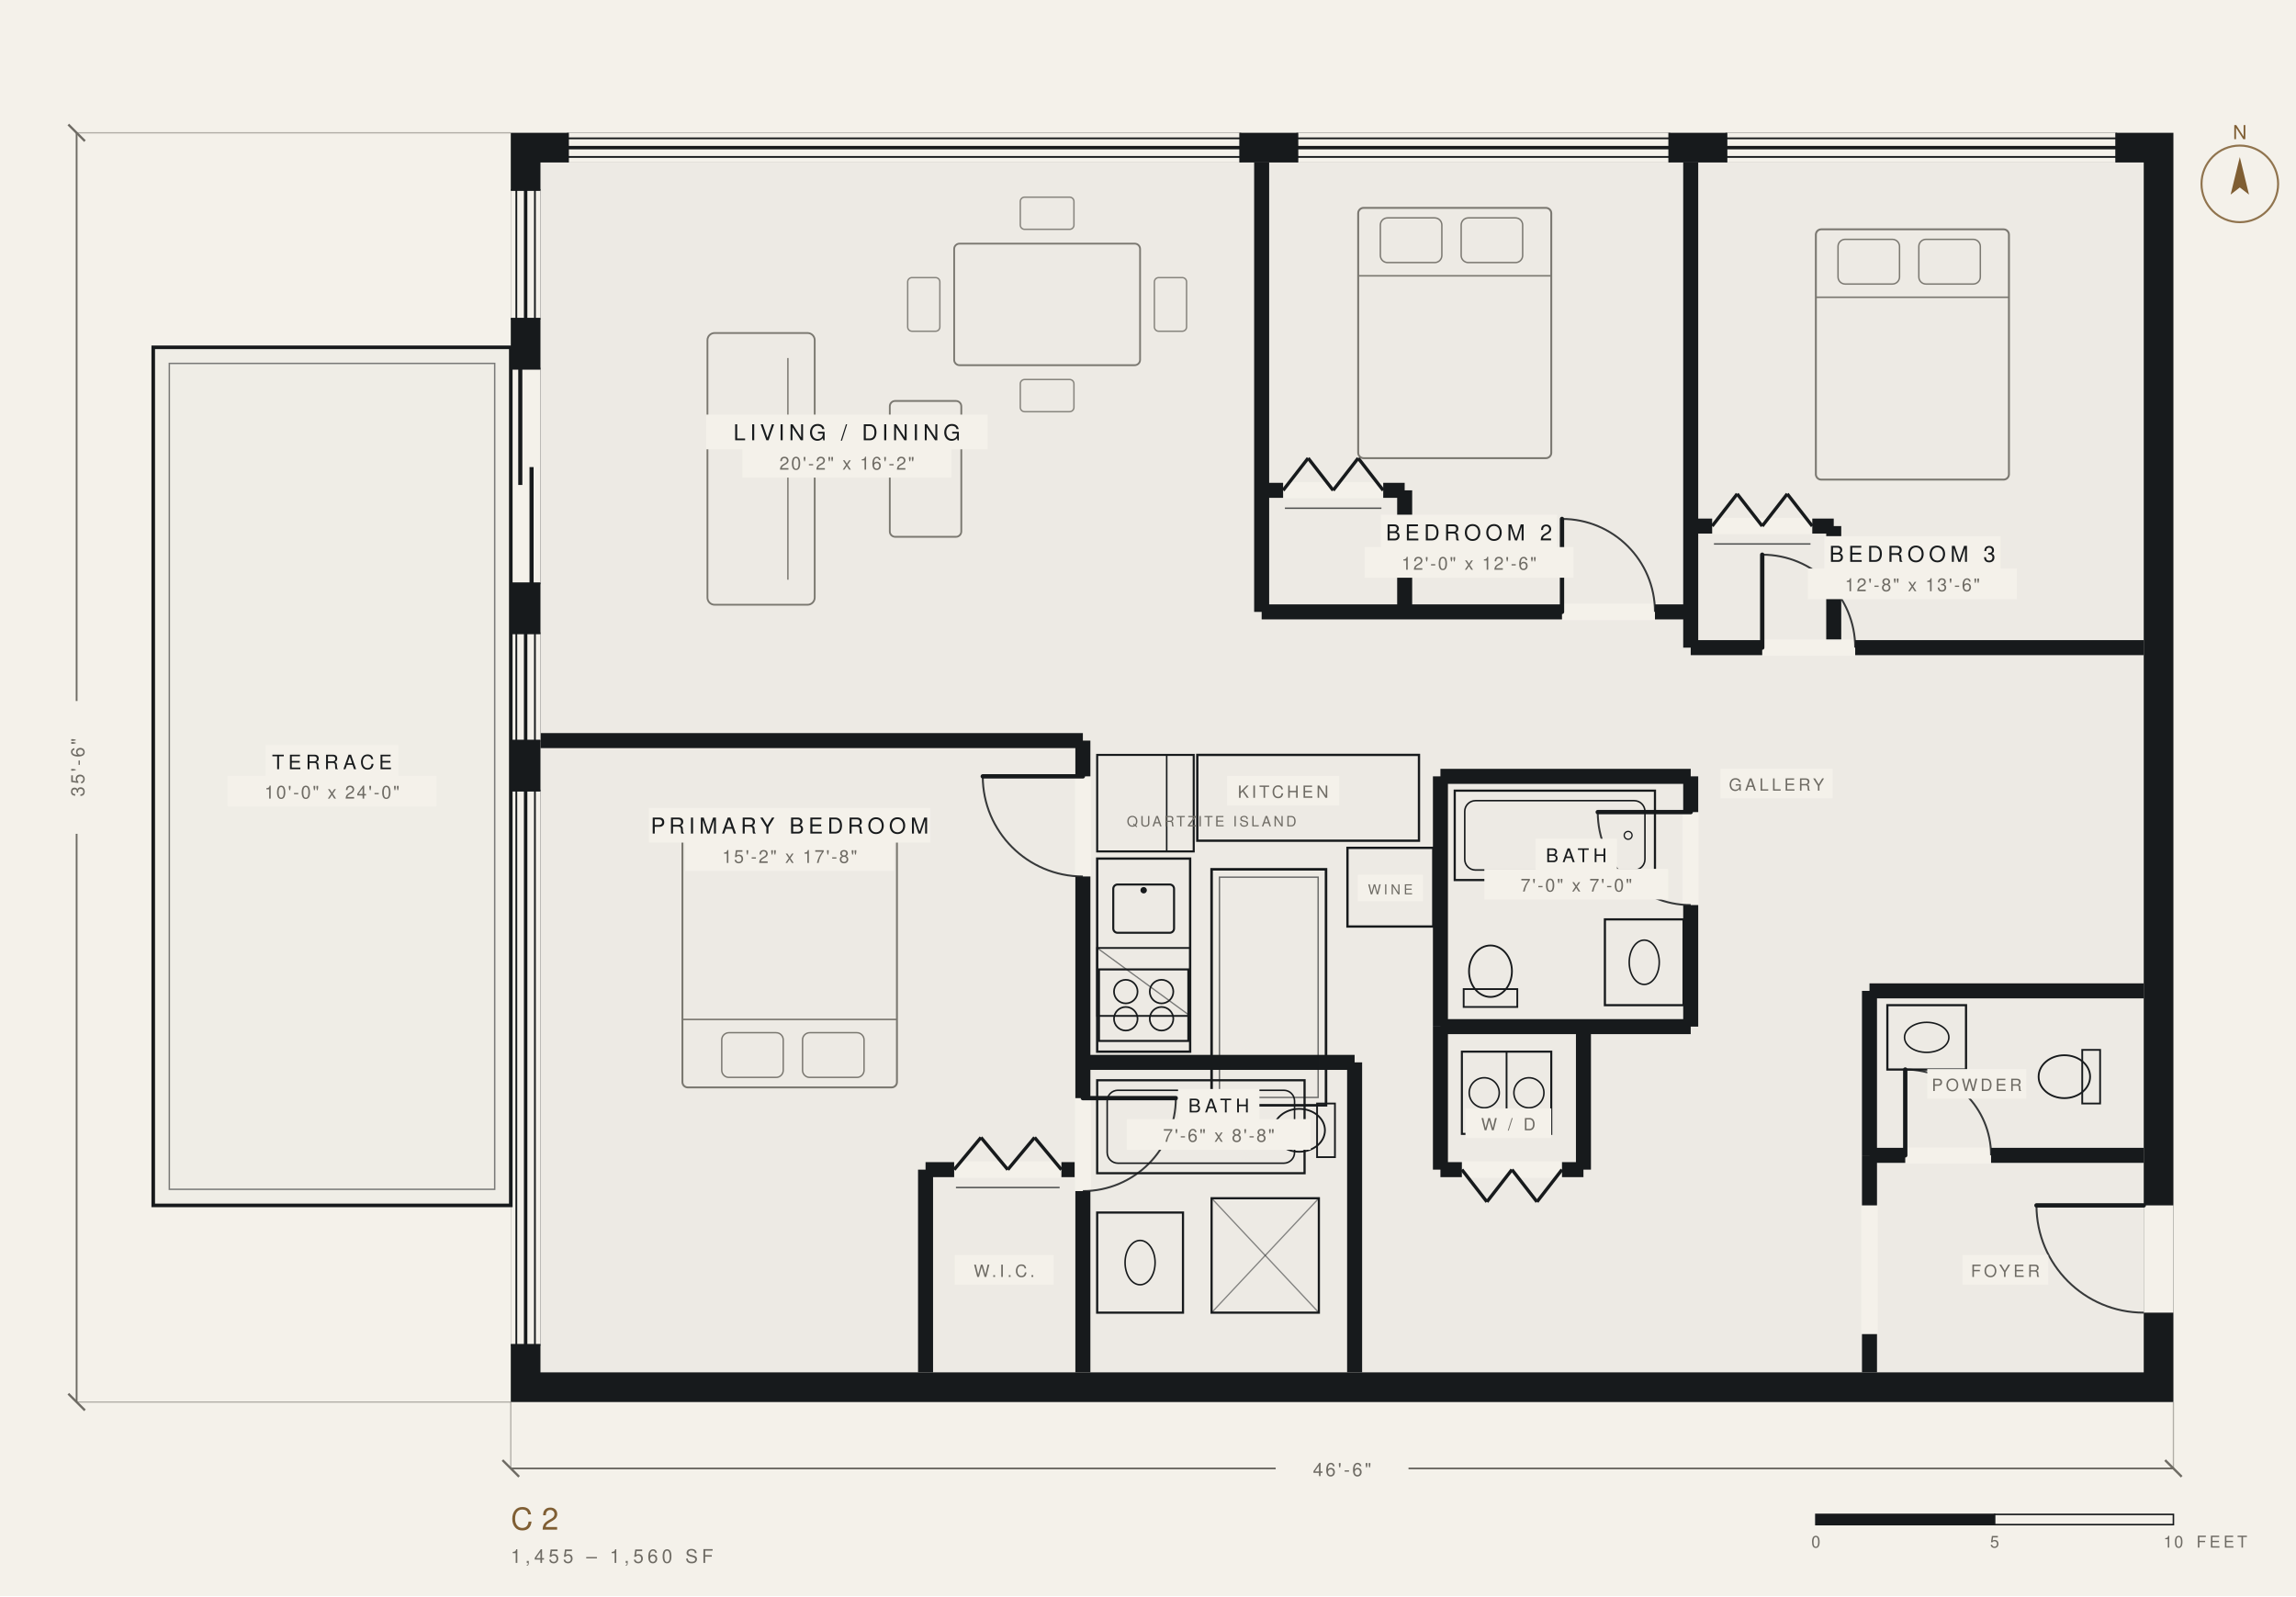
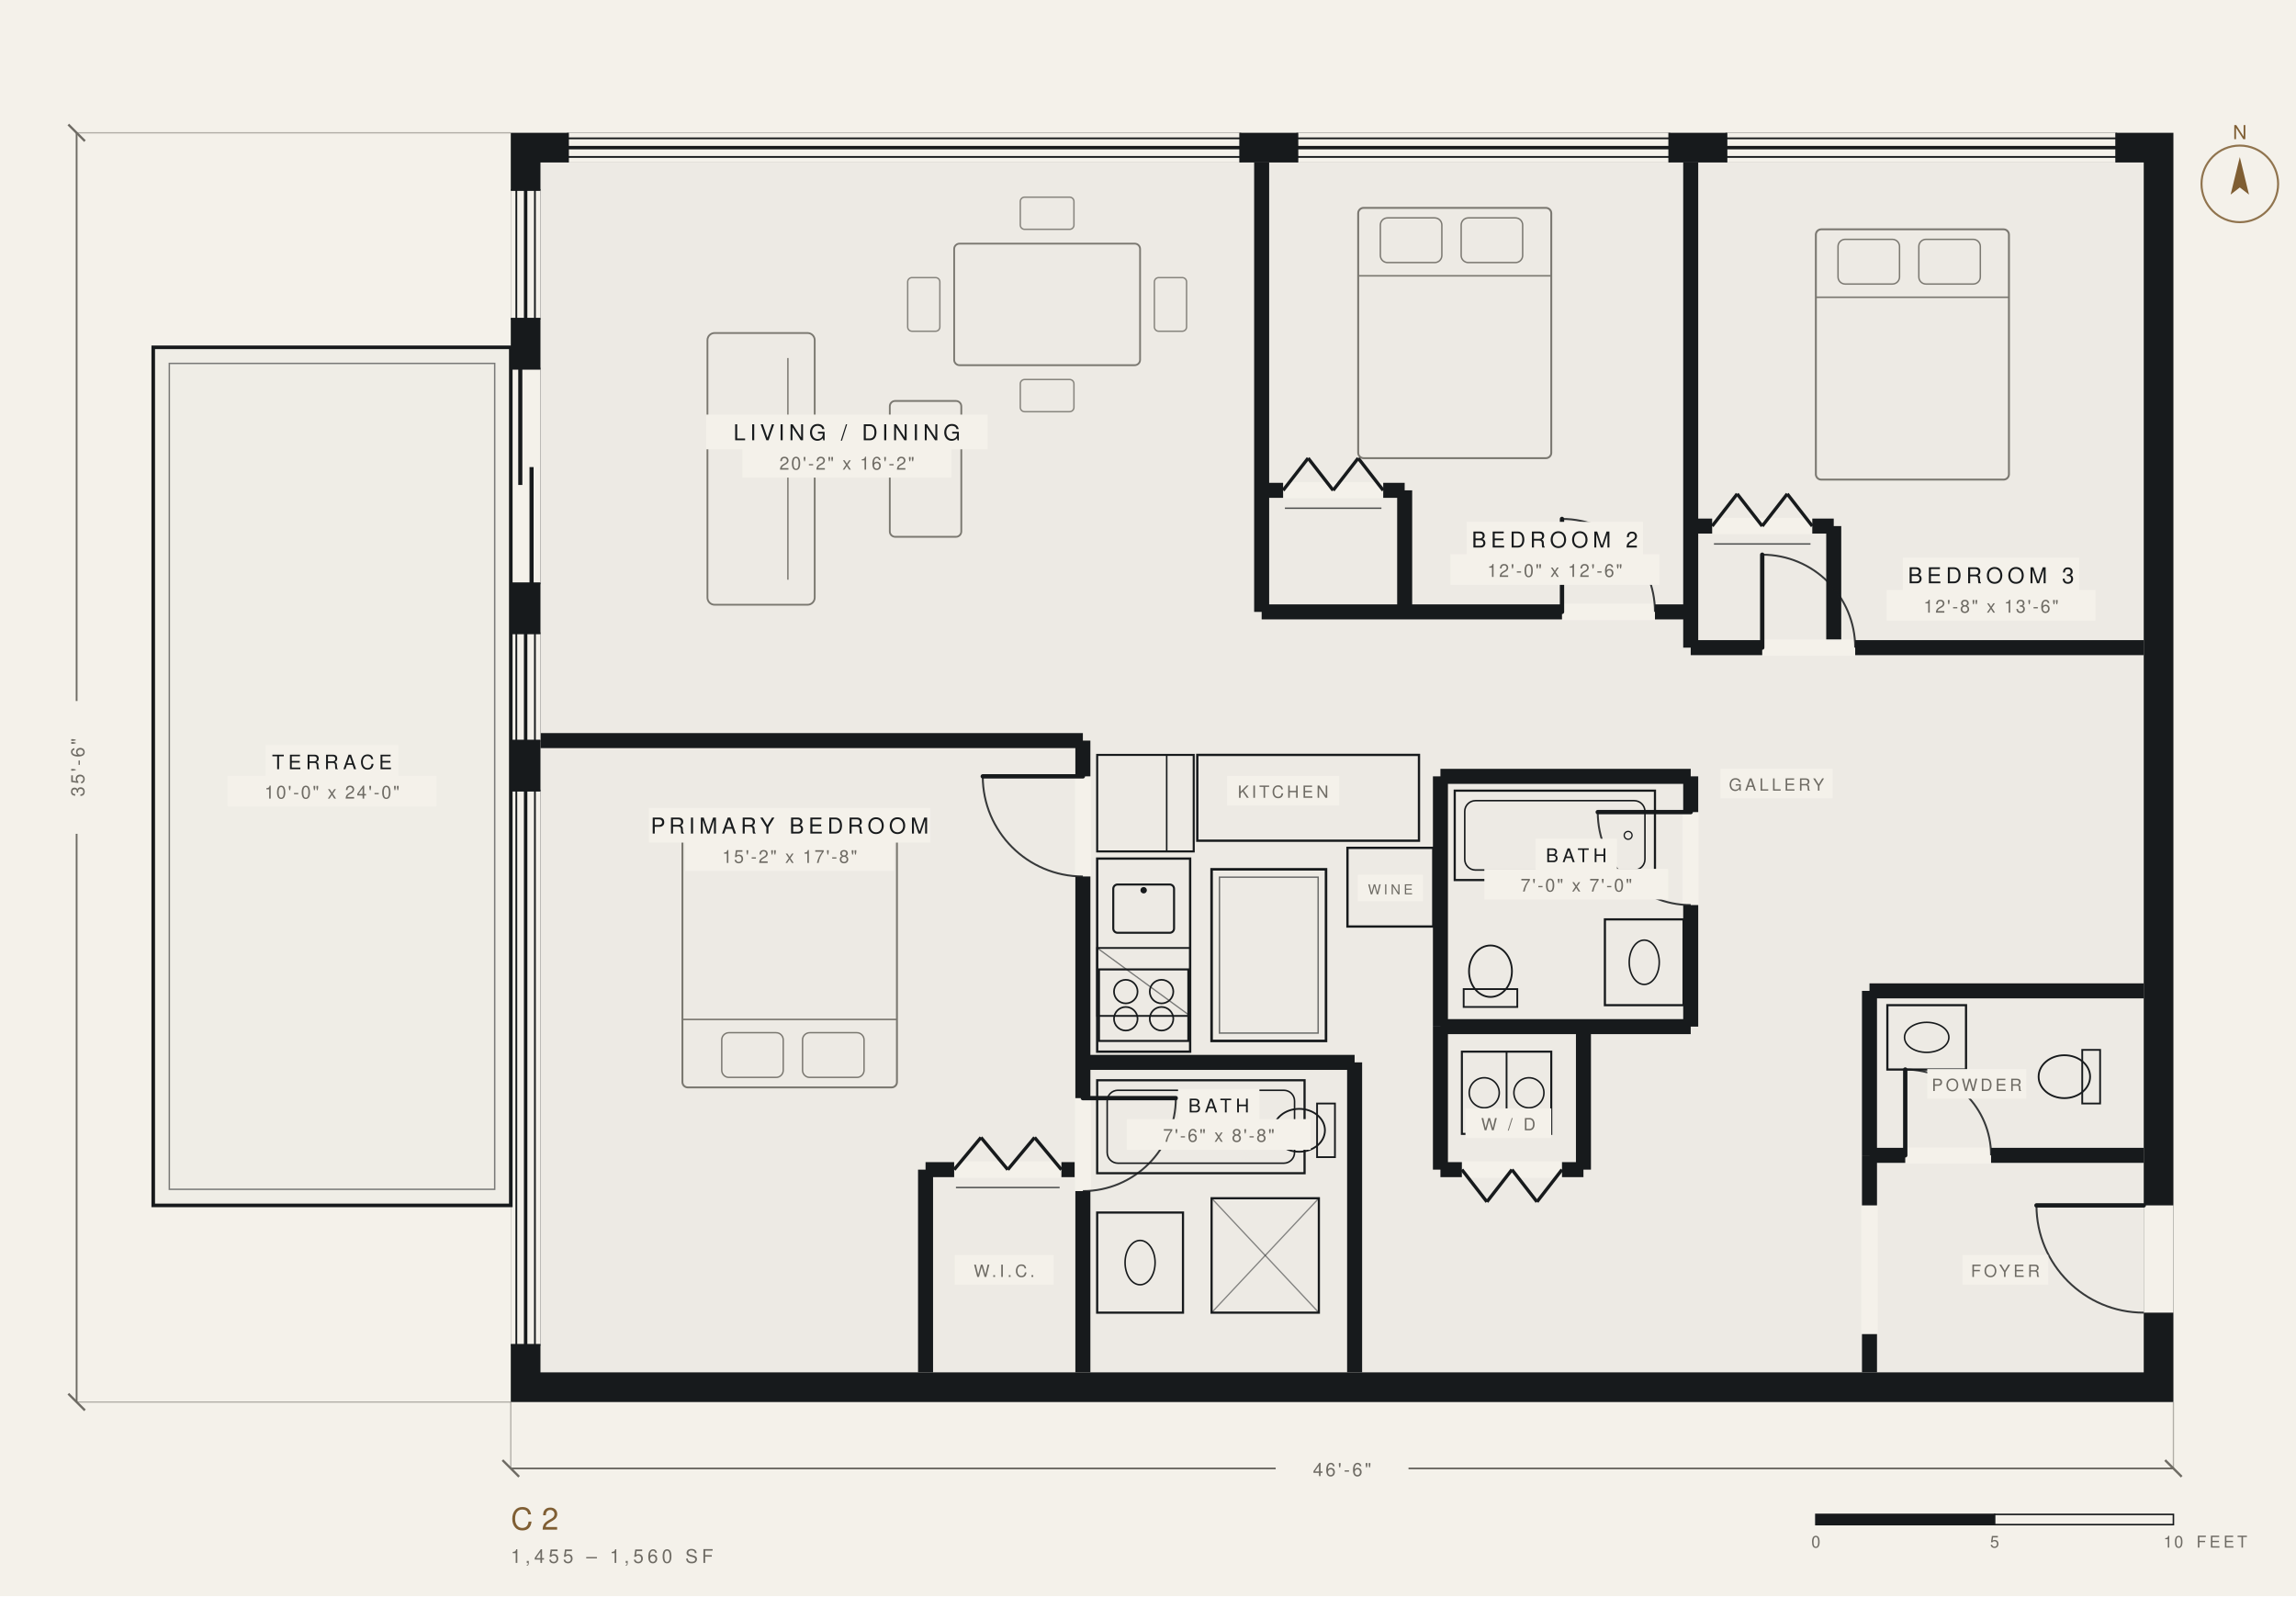
<svg xmlns="http://www.w3.org/2000/svg" viewBox="0 0 899.0 625.0" width="899.0" height="625.0" role="img" aria-label="C2 floor plan, Three Bedroom, West Collection">
  <rect width="899.0" height="625.0" fill="#F4F1EA" />
  <g shape-rendering="geometricPrecision">
    <rect x="211.62" y="63.62" width="627.76" height="473.76" fill="#171A1C" opacity="0.035" />
    <rect x="60.0" y="136.0" width="140.0" height="336.0" fill="#171A1C" opacity="0.02" />
    <path d="M 200.0 52.0 H 851.0 V 549.0 H 200.0 Z M 211.62 63.62 H 839.38 V 537.38 H 211.62 Z" fill="#171A1C" fill-rule="evenodd" />
    <rect x="211.62" y="287.06" width="212.38" height="5.88" fill="#171A1C" />
    <rect x="421.06" y="290.0" width="5.88" height="247.38" fill="#171A1C" />
    <rect x="359.46" y="458.0" width="5.88" height="79.38" fill="#171A1C" />
    <rect x="362.4" y="455.06" width="61.6" height="5.88" fill="#171A1C" />
    <rect x="424.0" y="413.06" width="106.4" height="5.88" fill="#171A1C" />
    <rect x="527.46" y="416.0" width="5.88" height="121.38" fill="#171A1C" />
    <rect x="491.06" y="63.62" width="5.88" height="175.98" fill="#171A1C" />
    <rect x="494.0" y="236.66" width="168.0" height="5.88" fill="#171A1C" />
    <rect x="659.06" y="63.62" width="5.88" height="189.98" fill="#171A1C" />
    <rect x="547.06" y="192.0" width="5.88" height="47.6" fill="#171A1C" />
    <rect x="494.0" y="189.06" width="56.0" height="5.88" fill="#171A1C" />
    <rect x="662.0" y="250.66" width="177.38" height="5.88" fill="#171A1C" />
    <rect x="715.06" y="206.0" width="5.88" height="47.6" fill="#171A1C" />
    <rect x="662.0" y="203.06" width="56.0" height="5.88" fill="#171A1C" />
    <rect x="564.0" y="301.06" width="98.0" height="5.88" fill="#171A1C" />
    <rect x="561.06" y="304.0" width="5.88" height="98.0" fill="#171A1C" />
    <rect x="564.0" y="399.06" width="98.0" height="5.88" fill="#171A1C" />
    <rect x="659.06" y="304.0" width="5.88" height="98.0" fill="#171A1C" />
    <rect x="617.06" y="402.0" width="5.88" height="56.0" fill="#171A1C" />
    <rect x="564.0" y="455.06" width="56.0" height="5.88" fill="#171A1C" />
    <rect x="561.06" y="402.0" width="5.88" height="56.0" fill="#171A1C" />
    <rect x="732.0" y="385.06" width="107.38" height="5.88" fill="#171A1C" />
    <rect x="729.06" y="388.0" width="5.88" height="64.4" fill="#171A1C" />
    <rect x="732.0" y="449.46" width="107.38" height="5.88" fill="#171A1C" />
    <rect x="729.06" y="452.4" width="5.88" height="84.98" fill="#171A1C" />
    <rect x="222.4" y="52.0" width="263.2" height="11.62" fill="#F4F1EA" />
    <rect x="508.0" y="52.0" width="145.6" height="11.62" fill="#F4F1EA" />
    <rect x="676.0" y="52.0" width="152.6" height="11.62" fill="#F4F1EA" />
    <rect x="200.0" y="74.4" width="11.62" height="50.4" fill="#F4F1EA" />
    <rect x="200.0" y="144.4" width="11.62" height="84.0" fill="#F4F1EA" />
    <rect x="200.0" y="248.0" width="11.62" height="42.0" fill="#F4F1EA" />
    <rect x="200.0" y="309.6" width="11.62" height="217.0" fill="#F4F1EA" />
    <rect x="839.38" y="472.0" width="11.62" height="42.0" fill="#F4F1EA" />
    <rect x="420.78" y="304.0" width="6.44" height="39.2" fill="#F4F1EA" />
    <rect x="373.6" y="454.78" width="42.0" height="6.44" fill="#F4F1EA" />
    <rect x="420.78" y="430.0" width="6.44" height="36.4" fill="#F4F1EA" />
    <rect x="611.6" y="236.38" width="36.4" height="6.44" fill="#F4F1EA" />
    <rect x="502.4" y="188.78" width="39.2" height="6.44" fill="#F4F1EA" />
    <rect x="690.0" y="250.38" width="36.4" height="6.44" fill="#F4F1EA" />
    <rect x="670.4" y="202.78" width="39.2" height="6.44" fill="#F4F1EA" />
    <rect x="658.78" y="318.0" width="6.44" height="36.4" fill="#F4F1EA" />
    <rect x="572.4" y="454.78" width="39.2" height="6.44" fill="#F4F1EA" />
    <rect x="746.0" y="449.18" width="33.6" height="6.44" fill="#F4F1EA" />
    <rect x="728.78" y="472.0" width="6.44" height="50.4" fill="#F4F1EA" />
    <line x1="222.4" y1="54.17" x2="485.6" y2="54.17" stroke="#171A1C" stroke-width="0.7" />
    <line x1="222.4" y1="57.81" x2="485.6" y2="57.81" stroke="#171A1C" stroke-width="1.35" />
    <line x1="222.4" y1="61.45" x2="485.6" y2="61.45" stroke="#171A1C" stroke-width="0.7" />
    <line x1="222.4" y1="52.0" x2="222.4" y2="63.62" stroke="#171A1C" stroke-width="0.7" />
    <line x1="485.6" y1="52.0" x2="485.6" y2="63.62" stroke="#171A1C" stroke-width="0.7" />
    <line x1="508.0" y1="54.17" x2="653.6" y2="54.17" stroke="#171A1C" stroke-width="0.7" />
    <line x1="508.0" y1="57.81" x2="653.6" y2="57.81" stroke="#171A1C" stroke-width="1.35" />
    <line x1="508.0" y1="61.45" x2="653.6" y2="61.45" stroke="#171A1C" stroke-width="0.7" />
    <line x1="508.0" y1="52.0" x2="508.0" y2="63.62" stroke="#171A1C" stroke-width="0.7" />
    <line x1="653.6" y1="52.0" x2="653.6" y2="63.62" stroke="#171A1C" stroke-width="0.7" />
    <line x1="676.0" y1="54.17" x2="828.6" y2="54.17" stroke="#171A1C" stroke-width="0.7" />
    <line x1="676.0" y1="57.81" x2="828.6" y2="57.81" stroke="#171A1C" stroke-width="1.35" />
    <line x1="676.0" y1="61.45" x2="828.6" y2="61.45" stroke="#171A1C" stroke-width="0.7" />
    <line x1="676.0" y1="52.0" x2="676.0" y2="63.62" stroke="#171A1C" stroke-width="0.7" />
    <line x1="828.6" y1="52.0" x2="828.6" y2="63.62" stroke="#171A1C" stroke-width="0.7" />
    <line x1="202.17" y1="74.4" x2="202.17" y2="124.8" stroke="#171A1C" stroke-width="0.7" />
    <line x1="205.81" y1="74.4" x2="205.81" y2="124.8" stroke="#171A1C" stroke-width="1.35" />
    <line x1="209.45" y1="74.4" x2="209.45" y2="124.8" stroke="#171A1C" stroke-width="0.7" />
    <line x1="200.0" y1="74.4" x2="211.62" y2="74.4" stroke="#171A1C" stroke-width="0.7" />
    <line x1="200.0" y1="124.8" x2="211.62" y2="124.8" stroke="#171A1C" stroke-width="0.7" />
    <line x1="203.72" y1="144.4" x2="203.72" y2="189.9" stroke="#171A1C" stroke-width="1.6" />
    <line x1="208.13" y1="182.9" x2="208.13" y2="228.4" stroke="#171A1C" stroke-width="1.6" />
    <line x1="200.0" y1="144.4" x2="211.62" y2="144.4" stroke="#171A1C" stroke-width="0.7" />
    <line x1="200.0" y1="228.4" x2="211.62" y2="228.4" stroke="#171A1C" stroke-width="0.7" />
    <line x1="202.17" y1="248.0" x2="202.17" y2="290.0" stroke="#171A1C" stroke-width="0.7" />
    <line x1="205.81" y1="248.0" x2="205.81" y2="290.0" stroke="#171A1C" stroke-width="1.35" />
    <line x1="209.45" y1="248.0" x2="209.45" y2="290.0" stroke="#171A1C" stroke-width="0.7" />
    <line x1="200.0" y1="248.0" x2="211.62" y2="248.0" stroke="#171A1C" stroke-width="0.7" />
    <line x1="200.0" y1="290.0" x2="211.62" y2="290.0" stroke="#171A1C" stroke-width="0.7" />
    <line x1="202.17" y1="309.6" x2="202.17" y2="526.6" stroke="#171A1C" stroke-width="0.7" />
    <line x1="205.81" y1="309.6" x2="205.81" y2="526.6" stroke="#171A1C" stroke-width="1.35" />
    <line x1="209.45" y1="309.6" x2="209.45" y2="526.6" stroke="#171A1C" stroke-width="0.7" />
    <line x1="200.0" y1="309.6" x2="211.62" y2="309.6" stroke="#171A1C" stroke-width="0.7" />
    <line x1="200.0" y1="526.6" x2="211.62" y2="526.6" stroke="#171A1C" stroke-width="0.7" />
    <path d="M 839.38 514.0 A 42.0 42.0 0 0 1 797.38 472.0" fill="none" stroke="#171A1C" stroke-width="0.75" opacity="0.85" />
    <line x1="839.38" y1="472.0" x2="797.38" y2="472.0" stroke="#171A1C" stroke-width="1.7" stroke-linecap="round" />
    <path d="M 424.0 343.2 A 39.2 39.2 0 0 1 384.8 304.0" fill="none" stroke="#171A1C" stroke-width="0.75" opacity="0.85" />
    <line x1="424.0" y1="304.0" x2="384.8" y2="304.0" stroke="#171A1C" stroke-width="1.7" stroke-linecap="round" />
    <line x1="373.6" y1="458.0" x2="384.1" y2="445.4" stroke="#171A1C" stroke-width="1.3" />
    <line x1="384.1" y1="445.4" x2="394.6" y2="458.0" stroke="#171A1C" stroke-width="1.3" />
    <line x1="394.6" y1="458.0" x2="405.1" y2="445.4" stroke="#171A1C" stroke-width="1.3" />
    <line x1="405.1" y1="445.4" x2="415.6" y2="458.0" stroke="#171A1C" stroke-width="1.3" />
    <path d="M 424.0 466.4 A 36.4 36.4 0 0 0 460.4 430.0" fill="none" stroke="#171A1C" stroke-width="0.75" opacity="0.85" />
    <line x1="424.0" y1="430.0" x2="460.4" y2="430.0" stroke="#171A1C" stroke-width="1.7" stroke-linecap="round" />
    <path d="M 648.0 239.6 A 36.4 36.4 0 0 0 611.6 203.2" fill="none" stroke="#171A1C" stroke-width="0.75" opacity="0.85" />
    <line x1="611.6" y1="239.6" x2="611.6" y2="203.2" stroke="#171A1C" stroke-width="1.7" stroke-linecap="round" />
    <line x1="502.4" y1="192.0" x2="512.2" y2="179.4" stroke="#171A1C" stroke-width="1.3" />
    <line x1="512.2" y1="179.4" x2="522.0" y2="192.0" stroke="#171A1C" stroke-width="1.3" />
    <line x1="522.0" y1="192.0" x2="531.8" y2="179.4" stroke="#171A1C" stroke-width="1.3" />
    <line x1="531.8" y1="179.4" x2="541.6" y2="192.0" stroke="#171A1C" stroke-width="1.3" />
    <path d="M 726.4 253.6 A 36.4 36.4 0 0 0 690.0 217.2" fill="none" stroke="#171A1C" stroke-width="0.75" opacity="0.85" />
    <line x1="690.0" y1="253.6" x2="690.0" y2="217.2" stroke="#171A1C" stroke-width="1.7" stroke-linecap="round" />
    <line x1="670.4" y1="206.0" x2="680.2" y2="193.4" stroke="#171A1C" stroke-width="1.3" />
    <line x1="680.2" y1="193.4" x2="690.0" y2="206.0" stroke="#171A1C" stroke-width="1.3" />
    <line x1="690.0" y1="206.0" x2="699.8" y2="193.4" stroke="#171A1C" stroke-width="1.3" />
    <line x1="699.8" y1="193.4" x2="709.6" y2="206.0" stroke="#171A1C" stroke-width="1.3" />
    <path d="M 662.0 354.4 A 36.4 36.4 0 0 1 625.6 318.0" fill="none" stroke="#171A1C" stroke-width="0.75" opacity="0.85" />
    <line x1="662.0" y1="318.0" x2="625.6" y2="318.0" stroke="#171A1C" stroke-width="1.7" stroke-linecap="round" />
    <line x1="572.4" y1="458.0" x2="582.2" y2="470.6" stroke="#171A1C" stroke-width="1.3" />
    <line x1="582.2" y1="470.6" x2="592.0" y2="458.0" stroke="#171A1C" stroke-width="1.3" />
    <line x1="592.0" y1="458.0" x2="601.8" y2="470.6" stroke="#171A1C" stroke-width="1.3" />
    <line x1="601.8" y1="470.6" x2="611.6" y2="458.0" stroke="#171A1C" stroke-width="1.3" />
    <path d="M 779.6 452.4 A 33.6 33.6 0 0 0 746.0 418.8" fill="none" stroke="#171A1C" stroke-width="0.75" opacity="0.85" />
    <line x1="746.0" y1="452.4" x2="746.0" y2="418.8" stroke="#171A1C" stroke-width="1.7" stroke-linecap="round" />
    <rect x="60.0" y="136.0" width="140.0" height="336.0" fill="none" stroke="#171A1C" stroke-width="1.4" />
    <rect x="66.3" y="142.3" width="127.4" height="323.4" fill="none" stroke="#171A1C" stroke-width="0.55" opacity="0.55" />
    <line x1="374.3" y1="465.0" x2="414.9" y2="465.0" stroke="#171A1C" stroke-width="0.55" opacity="0.75" />
    <line x1="503.1" y1="199.0" x2="540.9" y2="199.0" stroke="#171A1C" stroke-width="0.55" opacity="0.75" />
    <line x1="671.1" y1="213.0" x2="708.9" y2="213.0" stroke="#171A1C" stroke-width="0.55" opacity="0.75" />
    <rect x="429.6" y="295.6" width="37.8" height="37.8" fill="none" stroke="#171A1C" stroke-width="0.8" />
    <line x1="456.82" y1="295.6" x2="456.82" y2="333.4" stroke="#171A1C" stroke-width="0.6" />
    <rect x="429.6" y="336.2" width="36.4" height="75.6" fill="none" stroke="#171A1C" stroke-width="0.9" />
    <rect x="435.9" y="346.35" width="23.8" height="18.9" fill="none" stroke="#171A1C" stroke-width="0.8" rx="1.68" />
    <circle cx="447.8" cy="348.59" r="1.26" fill="#171A1C" />
    <rect x="429.6" y="371.2" width="36.4" height="26.6" fill="none" stroke="#171A1C" stroke-width="0.7" />
    <line x1="429.6" y1="371.2" x2="466.0" y2="397.8" stroke="#171A1C" stroke-width="0.5" opacity="0.55" />
    <rect x="430.3" y="379.6" width="35.0" height="28.0" fill="none" stroke="#171A1C" stroke-width="0.8" />
    <circle cx="440.8" cy="388.28" r="4.62" fill="none" stroke="#171A1C" stroke-width="0.65" />
    <circle cx="440.8" cy="398.92" r="4.62" fill="none" stroke="#171A1C" stroke-width="0.65" />
    <circle cx="454.8" cy="388.28" r="4.62" fill="none" stroke="#171A1C" stroke-width="0.65" />
    <circle cx="454.8" cy="398.92" r="4.62" fill="none" stroke="#171A1C" stroke-width="0.65" />
    <rect x="468.8" y="295.6" width="86.8" height="33.6" fill="none" stroke="#171A1C" stroke-width="0.9" />
    <rect x="527.6" y="332.0" width="33.6" height="30.8" fill="none" stroke="#171A1C" stroke-width="0.9" />
-     <rect x="474.4" y="340.4" width="44.8" height="92.4" fill="none" stroke="#171A1C" stroke-width="1.0" />
-     <rect x="477.48" y="343.48" width="38.64" height="86.24" fill="none" stroke="#171A1C" stroke-width="0.55" opacity="0.6" />
+     <rect x="474.4" y="340.4" width="44.8" height="67.2" fill="none" stroke="#171A1C" stroke-width="1.0" />
+     <rect x="477.48" y="343.48" width="38.64" height="61.04" fill="none" stroke="#171A1C" stroke-width="0.55" opacity="0.6" />
    <rect x="429.6" y="423.0" width="81.2" height="36.4" fill="none" stroke="#171A1C" stroke-width="0.85" />
    <rect x="433.52" y="426.92" width="73.36" height="28.56" fill="none" stroke="#171A1C" stroke-width="0.6" rx="4.2" />
    <circle cx="500.3" cy="441.2" r="1.54" fill="none" stroke="#171A1C" stroke-width="0.5" />
    <rect x="429.6" y="474.8" width="33.6" height="39.2" fill="none" stroke="#171A1C" stroke-width="0.85" />
    <ellipse cx="446.4" cy="494.4" rx="5.88" ry="8.68" fill="none" stroke="#171A1C" stroke-width="0.6" />
    <rect x="474.4" y="469.2" width="42.0" height="44.8" fill="none" stroke="#171A1C" stroke-width="0.85" />
    <line x1="474.4" y1="469.2" x2="516.4" y2="514.0" stroke="#171A1C" stroke-width="0.5" opacity="0.5" />
    <line x1="516.4" y1="469.2" x2="474.4" y2="514.0" stroke="#171A1C" stroke-width="0.5" opacity="0.5" />
    <g transform="translate(510.8,442.6) rotate(90)">
      <rect x="-10.5" y="-11.9" width="21.0" height="7.0" fill="none" stroke="#171A1C" stroke-width="0.7" />
      <ellipse cx="0" cy="2.1" rx="8.4" ry="10.08" fill="none" stroke="#171A1C" stroke-width="0.7" />
    </g>
    <rect x="569.6" y="309.6" width="78.4" height="35.0" fill="none" stroke="#171A1C" stroke-width="0.85" />
    <rect x="573.52" y="313.52" width="70.56" height="27.16" fill="none" stroke="#171A1C" stroke-width="0.6" rx="4.2" />
    <circle cx="637.5" cy="327.1" r="1.54" fill="none" stroke="#171A1C" stroke-width="0.5" />
    <rect x="628.4" y="360.0" width="30.8" height="33.6" fill="none" stroke="#171A1C" stroke-width="0.85" />
    <ellipse cx="643.8" cy="376.8" rx="5.88" ry="8.68" fill="none" stroke="#171A1C" stroke-width="0.6" />
    <g transform="translate(583.6,382.4) rotate(180)">
      <rect x="-10.5" y="-11.9" width="21.0" height="7.0" fill="none" stroke="#171A1C" stroke-width="0.7" />
      <ellipse cx="0" cy="2.1" rx="8.4" ry="10.08" fill="none" stroke="#171A1C" stroke-width="0.7" />
    </g>
    <rect x="572.4" y="411.8" width="35.0" height="32.2" fill="none" stroke="#171A1C" stroke-width="0.8" />
    <line x1="589.9" y1="411.8" x2="589.9" y2="444.0" stroke="#171A1C" stroke-width="0.7" />
    <circle cx="581.15" cy="427.9" r="5.88" fill="none" stroke="#171A1C" stroke-width="0.6" />
    <circle cx="598.65" cy="427.9" r="5.88" fill="none" stroke="#171A1C" stroke-width="0.6" />
    <rect x="739.0" y="393.6" width="30.8" height="25.2" fill="none" stroke="#171A1C" stroke-width="0.85" />
    <ellipse cx="754.4" cy="406.2" rx="8.68" ry="5.88" fill="none" stroke="#171A1C" stroke-width="0.6" />
    <g transform="translate(810.4,421.6) rotate(90)">
      <rect x="-10.5" y="-11.9" width="21.0" height="7.0" fill="none" stroke="#171A1C" stroke-width="0.7" />
      <ellipse cx="0" cy="2.1" rx="8.4" ry="10.08" fill="none" stroke="#171A1C" stroke-width="0.7" />
    </g>
    <g transform="translate(298.0,183.6) rotate(90)" opacity="0.9">
      <rect x="-53.2" y="-21.0" width="106.4" height="42.0" rx="2.8" fill="none" stroke="#6E6B64" stroke-width="0.7" />
      <line x1="-43.4" y1="-10.5" x2="43.4" y2="-10.5" stroke="#6E6B64" stroke-width="0.55" />
    </g>
    <rect x="348.4" y="157.0" width="28.0" height="53.2" rx="2.1" fill="none" stroke="#6E6B64" stroke-width="0.7" opacity="0.9" />
    <rect x="373.6" y="95.4" width="72.8" height="47.6" rx="2.1" fill="none" stroke="#6E6B64" stroke-width="0.7" opacity="0.9" />
    <rect x="399.5" y="77.2" width="21.0" height="12.6" rx="1.68" fill="none" stroke="#6E6B64" stroke-width="0.55" opacity="0.8" />
    <rect x="399.5" y="148.6" width="21.0" height="12.6" rx="1.68" fill="none" stroke="#6E6B64" stroke-width="0.55" opacity="0.8" />
    <rect x="355.4" y="108.7" width="12.6" height="21.0" rx="1.68" fill="none" stroke="#6E6B64" stroke-width="0.55" opacity="0.8" />
    <rect x="452.0" y="108.7" width="12.6" height="21.0" rx="1.68" fill="none" stroke="#6E6B64" stroke-width="0.55" opacity="0.8" />
    <g transform="translate(309.2,374.0) rotate(180)" opacity="0.9">
      <rect x="-42.0" y="-51.8" width="84.0" height="103.6" rx="2.1" fill="none" stroke="#6E6B64" stroke-width="0.75" />
      <line x1="-42.0" y1="-25.2" x2="42.0" y2="-25.2" stroke="#6E6B64" stroke-width="0.6" />
      <rect x="-29.12" y="-47.88" width="24.08" height="17.5" rx="2.8" fill="none" stroke="#6E6B64" stroke-width="0.55" />
      <rect x="2.52" y="-47.88" width="24.08" height="17.5" rx="2.8" fill="none" stroke="#6E6B64" stroke-width="0.55" />
    </g>
    <g transform="translate(569.6,130.4) rotate(0)" opacity="0.9">
      <rect x="-37.8" y="-49.0" width="75.6" height="98.0" rx="2.1" fill="none" stroke="#6E6B64" stroke-width="0.75" />
      <line x1="-37.8" y1="-22.4" x2="37.8" y2="-22.4" stroke="#6E6B64" stroke-width="0.6" />
      <rect x="-29.12" y="-45.08" width="24.08" height="17.5" rx="2.8" fill="none" stroke="#6E6B64" stroke-width="0.55" />
      <rect x="2.52" y="-45.08" width="24.08" height="17.5" rx="2.8" fill="none" stroke="#6E6B64" stroke-width="0.55" />
    </g>
    <g transform="translate(748.8,138.8) rotate(0)" opacity="0.9">
      <rect x="-37.8" y="-49.0" width="75.6" height="98.0" rx="2.1" fill="none" stroke="#6E6B64" stroke-width="0.75" />
      <line x1="-37.8" y1="-22.4" x2="37.8" y2="-22.4" stroke="#6E6B64" stroke-width="0.6" />
      <rect x="-29.12" y="-45.08" width="24.08" height="17.5" rx="2.8" fill="none" stroke="#6E6B64" stroke-width="0.55" />
      <rect x="2.52" y="-45.08" width="24.08" height="17.5" rx="2.8" fill="none" stroke="#6E6B64" stroke-width="0.55" />
    </g>
    <rect x="104.02" y="291.73" width="51.96" height="12.8" fill="#F4F1EA" />
    <text x="130.0" y="301.2" font-family="Jost, 'Helvetica Neue', Helvetica, Arial, sans-serif" font-size="7.8" fill="#171A1C" letter-spacing="1.7" text-anchor="middle" font-weight="500">TERRACE</text>
    <rect x="89.1" y="303.82" width="81.8" height="12.0" fill="#F4F1EA" />
    <text x="130.0" y="312.7" font-family="Jost, 'Helvetica Neue', Helvetica, Arial, sans-serif" font-size="7" fill="#6E6B64" letter-spacing="0.7" text-anchor="middle" font-weight="400">10'-0" x 24'-0"</text>
    <rect x="531.62" y="342.5" width="25.56" height="10.4" fill="#F4F1EA" />
    <text x="544.4" y="350.2" font-family="Jost, 'Helvetica Neue', Helvetica, Arial, sans-serif" font-size="5.4" fill="#6E6B64" letter-spacing="1.2" text-anchor="middle" font-weight="500">WINE</text>
    <rect x="276.5" y="162.34" width="110.2" height="13.6" fill="#F4F1EA" />
    <text x="331.6" y="172.4" font-family="Jost, 'Helvetica Neue', Helvetica, Arial, sans-serif" font-size="8.6" fill="#171A1C" letter-spacing="1.7" text-anchor="middle" font-weight="500">LIVING / DINING</text>
    <rect x="290.7" y="175.02" width="81.8" height="12.0" fill="#F4F1EA" />
    <text x="331.6" y="183.9" font-family="Jost, 'Helvetica Neue', Helvetica, Arial, sans-serif" font-size="7" fill="#6E6B64" letter-spacing="0.7" text-anchor="middle" font-weight="400">20'-2" x 16'-2"</text>
    <rect x="254.1" y="316.34" width="110.2" height="13.6" fill="#F4F1EA" />
    <text x="309.2" y="326.4" font-family="Jost, 'Helvetica Neue', Helvetica, Arial, sans-serif" font-size="8.6" fill="#171A1C" letter-spacing="1.7" text-anchor="middle" font-weight="500">PRIMARY BEDROOM</text>
    <rect x="268.3" y="329.02" width="81.8" height="12.0" fill="#F4F1EA" />
    <text x="309.2" y="337.9" font-family="Jost, 'Helvetica Neue', Helvetica, Arial, sans-serif" font-size="7" fill="#6E6B64" letter-spacing="0.7" text-anchor="middle" font-weight="400">15'-2" x 17'-8"</text>
-     <rect x="540.68" y="201.54" width="69.04" height="13.6" fill="#F4F1EA" />
-     <text x="575.2" y="211.6" font-family="Jost, 'Helvetica Neue', Helvetica, Arial, sans-serif" font-size="8.6" fill="#171A1C" letter-spacing="1.7" text-anchor="middle" font-weight="500">BEDROOM 2</text>
-     <rect x="534.3" y="214.22" width="81.8" height="12.0" fill="#F4F1EA" />
-     <text x="575.2" y="223.1" font-family="Jost, 'Helvetica Neue', Helvetica, Arial, sans-serif" font-size="7" fill="#6E6B64" letter-spacing="0.7" text-anchor="middle" font-weight="400">12'-0" x 12'-6"</text>
-     <rect x="714.28" y="209.94" width="69.04" height="13.6" fill="#F4F1EA" />
-     <text x="748.8" y="220.0" font-family="Jost, 'Helvetica Neue', Helvetica, Arial, sans-serif" font-size="8.6" fill="#171A1C" letter-spacing="1.7" text-anchor="middle" font-weight="500">BEDROOM 3</text>
-     <rect x="707.9" y="222.62" width="81.8" height="12.0" fill="#F4F1EA" />
-     <text x="748.8" y="231.5" font-family="Jost, 'Helvetica Neue', Helvetica, Arial, sans-serif" font-size="7" fill="#6E6B64" letter-spacing="0.7" text-anchor="middle" font-weight="400">12'-8" x 13'-6"</text>
+     <rect x="574.28" y="204.34" width="69.04" height="13.6" fill="#F4F1EA" />
+     <text x="608.8" y="214.4" font-family="Jost, 'Helvetica Neue', Helvetica, Arial, sans-serif" font-size="8.6" fill="#171A1C" letter-spacing="1.7" text-anchor="middle" font-weight="500">BEDROOM 2</text>
+     <rect x="567.9" y="217.02" width="81.8" height="12.0" fill="#F4F1EA" />
+     <text x="608.8" y="225.9" font-family="Jost, 'Helvetica Neue', Helvetica, Arial, sans-serif" font-size="7" fill="#6E6B64" letter-spacing="0.7" text-anchor="middle" font-weight="400">12'-0" x 12'-6"</text>
+     <rect x="745.08" y="218.34" width="69.04" height="13.6" fill="#F4F1EA" />
+     <text x="779.6" y="228.4" font-family="Jost, 'Helvetica Neue', Helvetica, Arial, sans-serif" font-size="8.6" fill="#171A1C" letter-spacing="1.7" text-anchor="middle" font-weight="500">BEDROOM 3</text>
+     <rect x="738.7" y="231.02" width="81.8" height="12.0" fill="#F4F1EA" />
+     <text x="779.6" y="239.9" font-family="Jost, 'Helvetica Neue', Helvetica, Arial, sans-serif" font-size="7" fill="#6E6B64" letter-spacing="0.7" text-anchor="middle" font-weight="400">12'-8" x 13'-6"</text>
    <rect x="480.44" y="303.82" width="43.92" height="11.6" fill="#F4F1EA" />
    <text x="502.4" y="312.4" font-family="Jost, 'Helvetica Neue', Helvetica, Arial, sans-serif" font-size="6.6" fill="#6E6B64" letter-spacing="1.2" text-anchor="middle" font-weight="500">KITCHEN</text>
    <rect x="601.27" y="328.42" width="31.86" height="12.4" fill="#F4F1EA" />
    <text x="617.2" y="337.6" font-family="Jost, 'Helvetica Neue', Helvetica, Arial, sans-serif" font-size="7.4" fill="#171A1C" letter-spacing="1.7" text-anchor="middle" font-weight="500">BATH</text>
    <rect x="581.2" y="340.22" width="72.0" height="12.0" fill="#F4F1EA" />
    <text x="617.2" y="349.1" font-family="Jost, 'Helvetica Neue', Helvetica, Arial, sans-serif" font-size="7" fill="#6E6B64" letter-spacing="0.7" text-anchor="middle" font-weight="400">7'-0" x 7'-0"</text>
    <rect x="461.27" y="426.42" width="31.86" height="12.4" fill="#F4F1EA" />
    <text x="477.2" y="435.6" font-family="Jost, 'Helvetica Neue', Helvetica, Arial, sans-serif" font-size="7.4" fill="#171A1C" letter-spacing="1.7" text-anchor="middle" font-weight="500">BATH</text>
    <rect x="441.2" y="438.22" width="72.0" height="12.0" fill="#F4F1EA" />
    <text x="477.2" y="447.1" font-family="Jost, 'Helvetica Neue', Helvetica, Arial, sans-serif" font-size="7" fill="#6E6B64" letter-spacing="0.7" text-anchor="middle" font-weight="400">7'-6" x 8'-8"</text>
    <rect x="373.82" y="491.42" width="38.76" height="11.6" fill="#F4F1EA" />
    <text x="393.2" y="500.0" font-family="Jost, 'Helvetica Neue', Helvetica, Arial, sans-serif" font-size="6.6" fill="#6E6B64" letter-spacing="1.2" text-anchor="middle" font-weight="500">W.I.C.</text>
    <rect x="573.8" y="434.02" width="33.6" height="11.6" fill="#F4F1EA" />
    <text x="590.6" y="442.6" font-family="Jost, 'Helvetica Neue', Helvetica, Arial, sans-serif" font-size="6.6" fill="#6E6B64" letter-spacing="1.2" text-anchor="middle" font-weight="500">W / D</text>
    <rect x="754.62" y="418.62" width="38.76" height="11.6" fill="#F4F1EA" />
    <text x="774.0" y="427.2" font-family="Jost, 'Helvetica Neue', Helvetica, Arial, sans-serif" font-size="6.6" fill="#6E6B64" letter-spacing="1.2" text-anchor="middle" font-weight="500">POWDER</text>
    <rect x="768.4" y="491.42" width="33.6" height="11.6" fill="#F4F1EA" />
    <text x="785.2" y="500.0" font-family="Jost, 'Helvetica Neue', Helvetica, Arial, sans-serif" font-size="6.6" fill="#6E6B64" letter-spacing="1.2" text-anchor="middle" font-weight="500">FOYER</text>
    <rect x="673.64" y="301.02" width="43.92" height="11.6" fill="#F4F1EA" />
    <text x="695.6" y="309.6" font-family="Jost, 'Helvetica Neue', Helvetica, Arial, sans-serif" font-size="6.6" fill="#6E6B64" letter-spacing="1.2" text-anchor="middle" font-weight="500">GALLERY</text>
-     <text x="474.4" y="323.6" font-family="Jost, 'Helvetica Neue', Helvetica, Arial, sans-serif" font-size="5.6" fill="#6E6B64" letter-spacing="0.9" text-anchor="middle" font-weight="400">QUARTZITE ISLAND</text>
    <line x1="200.0" y1="575.0" x2="851.0" y2="575.0" stroke="#6E6B64" stroke-width="0.7" />
    <line x1="196.75" y1="571.75" x2="203.25" y2="578.25" stroke="#6E6B64" stroke-width="0.9" />
    <line x1="847.75" y1="571.75" x2="854.25" y2="578.25" stroke="#6E6B64" stroke-width="0.9" />
    <line x1="200.0" y1="575.0" x2="200.0" y2="549.0" stroke="#6E6B64" stroke-width="0.5" opacity="0.5" />
    <line x1="851.0" y1="575.0" x2="851.0" y2="549.0" stroke="#6E6B64" stroke-width="0.5" opacity="0.5" />
    <rect x="499.5" y="569.5" width="52" height="10" fill="#F4F1EA" />
    <text x="525.5" y="578.0" font-family="Jost, 'Helvetica Neue', Helvetica, Arial, sans-serif" font-size="7.2" fill="#6E6B64" letter-spacing="0.9" text-anchor="middle" font-weight="400">46'-6"</text>
    <line x1="30.0" y1="52.0" x2="30.0" y2="549.0" stroke="#6E6B64" stroke-width="0.7" />
    <line x1="26.75" y1="48.75" x2="33.25" y2="55.25" stroke="#6E6B64" stroke-width="0.9" />
    <line x1="26.75" y1="545.75" x2="33.25" y2="552.25" stroke="#6E6B64" stroke-width="0.9" />
    <line x1="30.0" y1="52.0" x2="200.0" y2="52.0" stroke="#6E6B64" stroke-width="0.5" opacity="0.5" />
    <line x1="30.0" y1="549.0" x2="200.0" y2="549.0" stroke="#6E6B64" stroke-width="0.5" opacity="0.5" />
    <rect x="24.5" y="274.5" width="10" height="52" fill="#F4F1EA" />
    <text x="33.0" y="300.5" font-family="Jost, 'Helvetica Neue', Helvetica, Arial, sans-serif" font-size="7.2" fill="#6E6B64" letter-spacing="0.9" text-anchor="middle" font-weight="400" transform="rotate(-90 33.0 300.5)">35'-6"</text>
    <g transform="translate(877.0,72)">
      <circle cx="0" cy="0" r="15" fill="none" stroke="#7F5E33" stroke-width="0.8" opacity="0.85" />
      <path d="M 0 -10.5 L 3.6 4.2 L 0 1.4 L -3.6 4.2 Z" fill="#7F5E33" />
      <text x="0" y="-17.5" font-family="Jost, 'Helvetica Neue', Helvetica, Arial, sans-serif" font-size="7.6" fill="#7F5E33" letter-spacing="1.4" text-anchor="middle" font-weight="500">N</text>
    </g>
    <text x="200" y="599.0" font-family="Jost, 'Helvetica Neue', Helvetica, Arial, sans-serif" font-size="12" fill="#7F5E33" letter-spacing="3.4" font-weight="500">C2</text>
    <text x="200" y="612.0" font-family="Jost, 'Helvetica Neue', Helvetica, Arial, sans-serif" font-size="7.4" fill="#6E6B64" letter-spacing="1.5">1,455 – 1,560 SF</text>
    <rect x="711.0" y="593.0" width="70.0" height="4.0" fill="#171A1C" stroke="#171A1C" stroke-width="0.6" />
    <rect x="781.0" y="593.0" width="70.0" height="4.0" fill="#F4F1EA" stroke="#171A1C" stroke-width="0.6" />
    <text x="711.0" y="606.0" font-family="Jost, 'Helvetica Neue', Helvetica, Arial, sans-serif" font-size="6.4" fill="#6E6B64" letter-spacing="0.6" text-anchor="middle">0</text>
    <text x="781.0" y="606.0" font-family="Jost, 'Helvetica Neue', Helvetica, Arial, sans-serif" font-size="6.4" fill="#6E6B64" letter-spacing="0.6" text-anchor="middle">5</text>
    <text x="851.0" y="606.0" font-family="Jost, 'Helvetica Neue', Helvetica, Arial, sans-serif" font-size="6.4" fill="#6E6B64" letter-spacing="0.6" text-anchor="middle">10</text>
    <text x="860.0" y="606.0" font-family="Jost, 'Helvetica Neue', Helvetica, Arial, sans-serif" font-size="6.4" fill="#6E6B64" letter-spacing="1.2">FEET</text>
  </g>
</svg>
